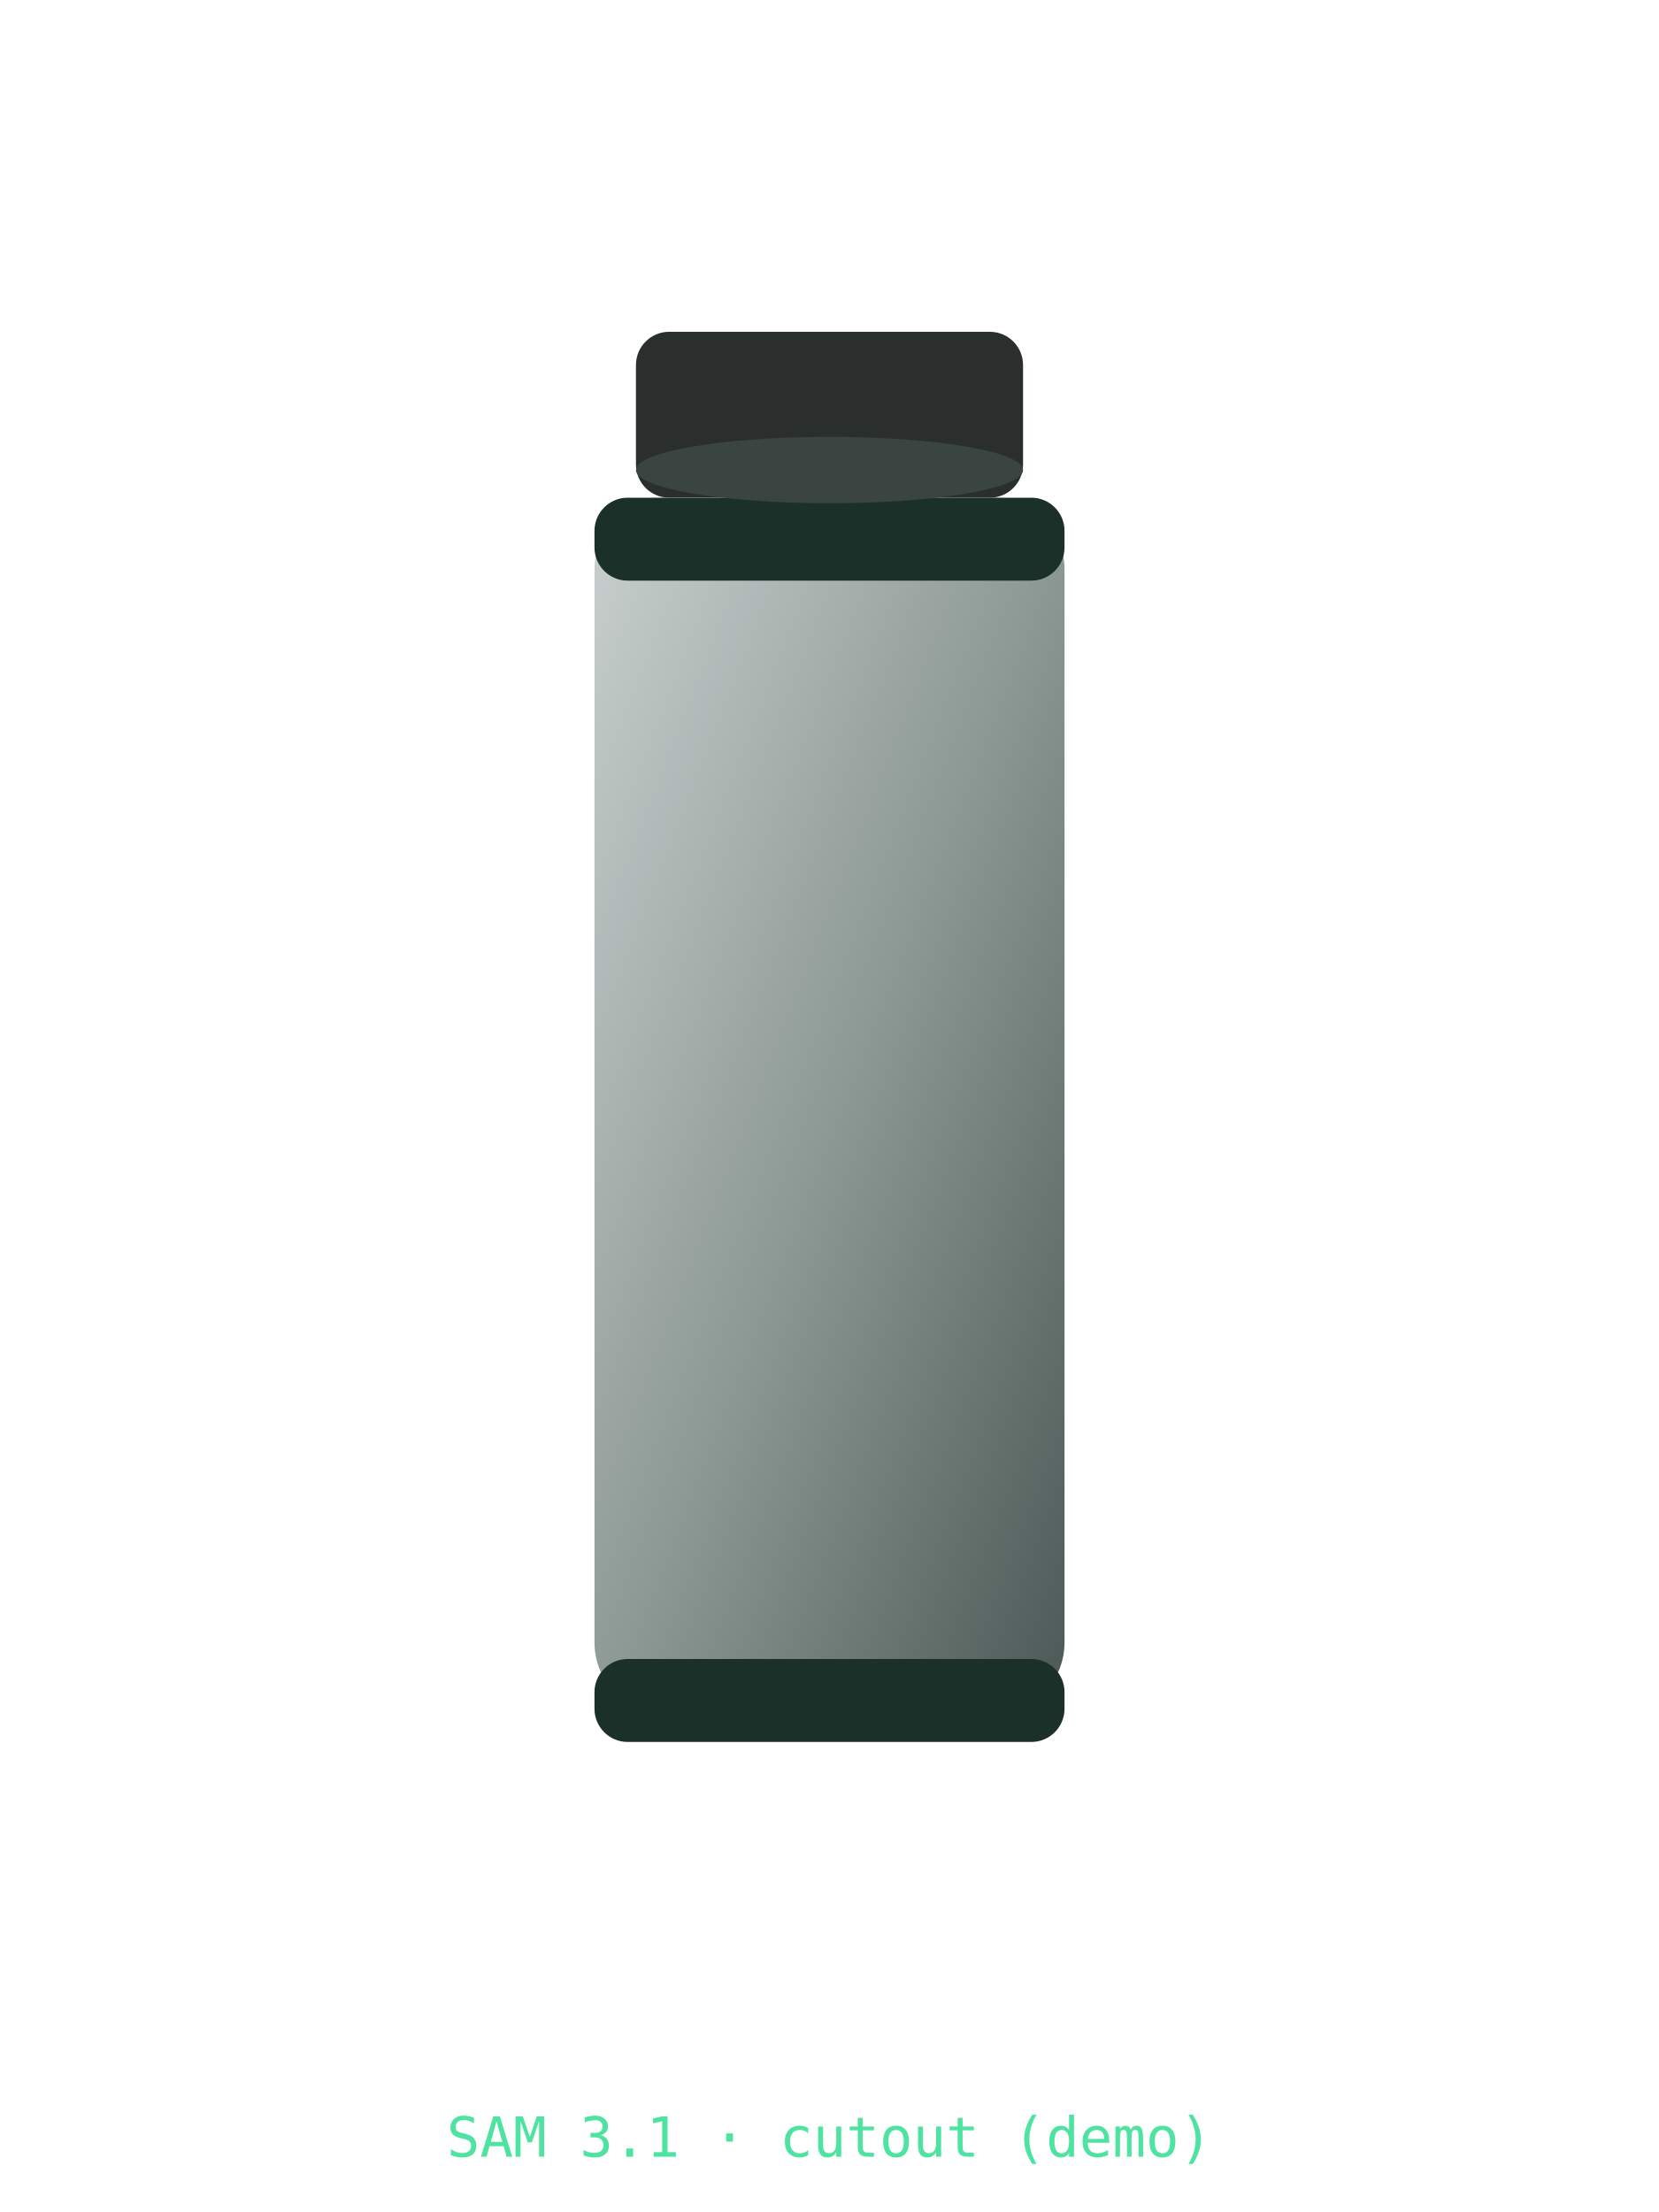
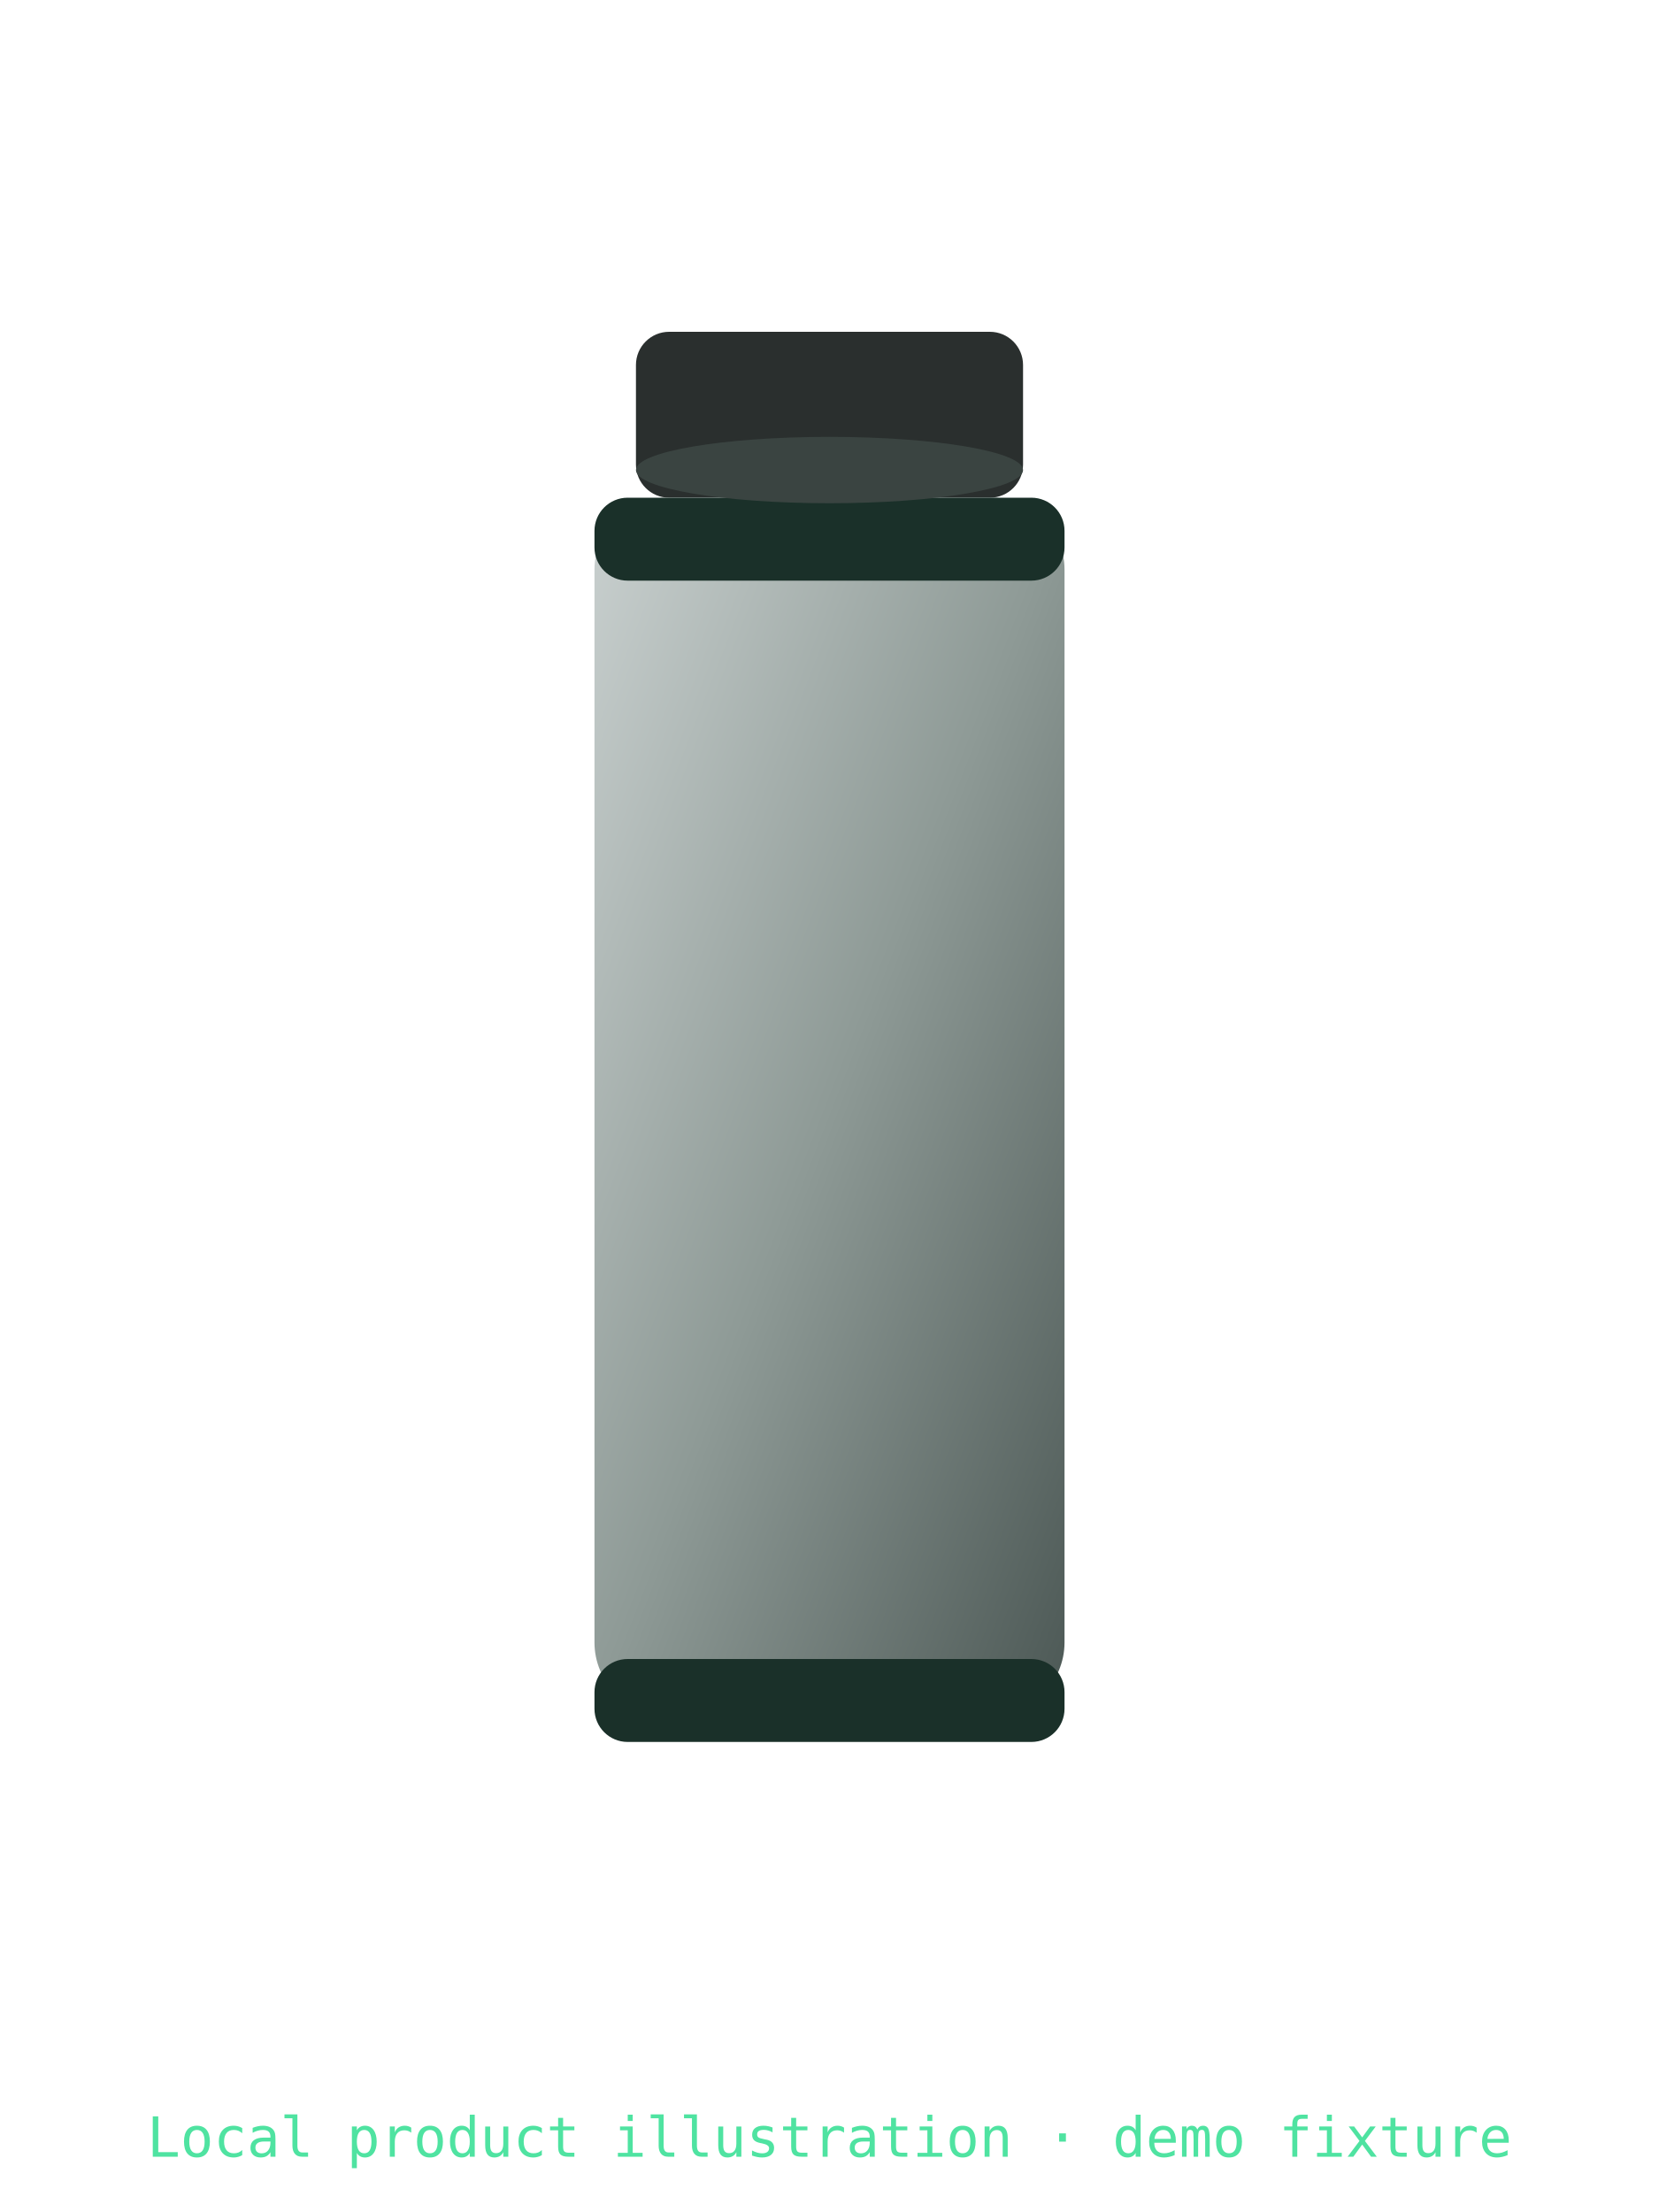
- <svg xmlns="http://www.w3.org/2000/svg" viewBox="0 0 600 800" role="img" aria-label="Recorte SAM 3.1 del producto">
+ <svg xmlns="http://www.w3.org/2000/svg" viewBox="0 0 600 800" role="img" aria-label="Ilustración local de producto para el modo demo; no es una máscara de segmentación">
  <defs>
    <linearGradient id="body" x1="0" x2="1" y1="0" y2="1">
      <stop offset="0%" stop-color="#c9d0cf" />
      <stop offset="50%" stop-color="#8e9a96" />
      <stop offset="100%" stop-color="#4c5855" />
    </linearGradient>
  </defs>
  <rect width="600" height="800" fill="none" />
  <g transform="translate(300,420)">
    <rect x="-70" y="-300" width="140" height="60" rx="12" fill="#2a2f2e" />
    <rect x="-85" y="-240" width="170" height="440" rx="26" fill="url(#body)" />
    <rect x="-85" y="-240" width="170" height="30" rx="12" fill="#1a3029" />
    <rect x="-85" y="180" width="170" height="30" rx="12" fill="#1a3029" />
    <ellipse cx="0" cy="-250" rx="70" ry="12" fill="#3a4441" />
  </g>
-   <text x="300" y="780" text-anchor="middle" font-family="ui-monospace, monospace" font-size="20" fill="#4fe3a1">SAM 3.1 · cutout (demo)</text>
+   <text x="300" y="780" text-anchor="middle" font-family="ui-monospace, monospace" font-size="20" fill="#4fe3a1">Local product illustration · demo fixture</text>
</svg>
